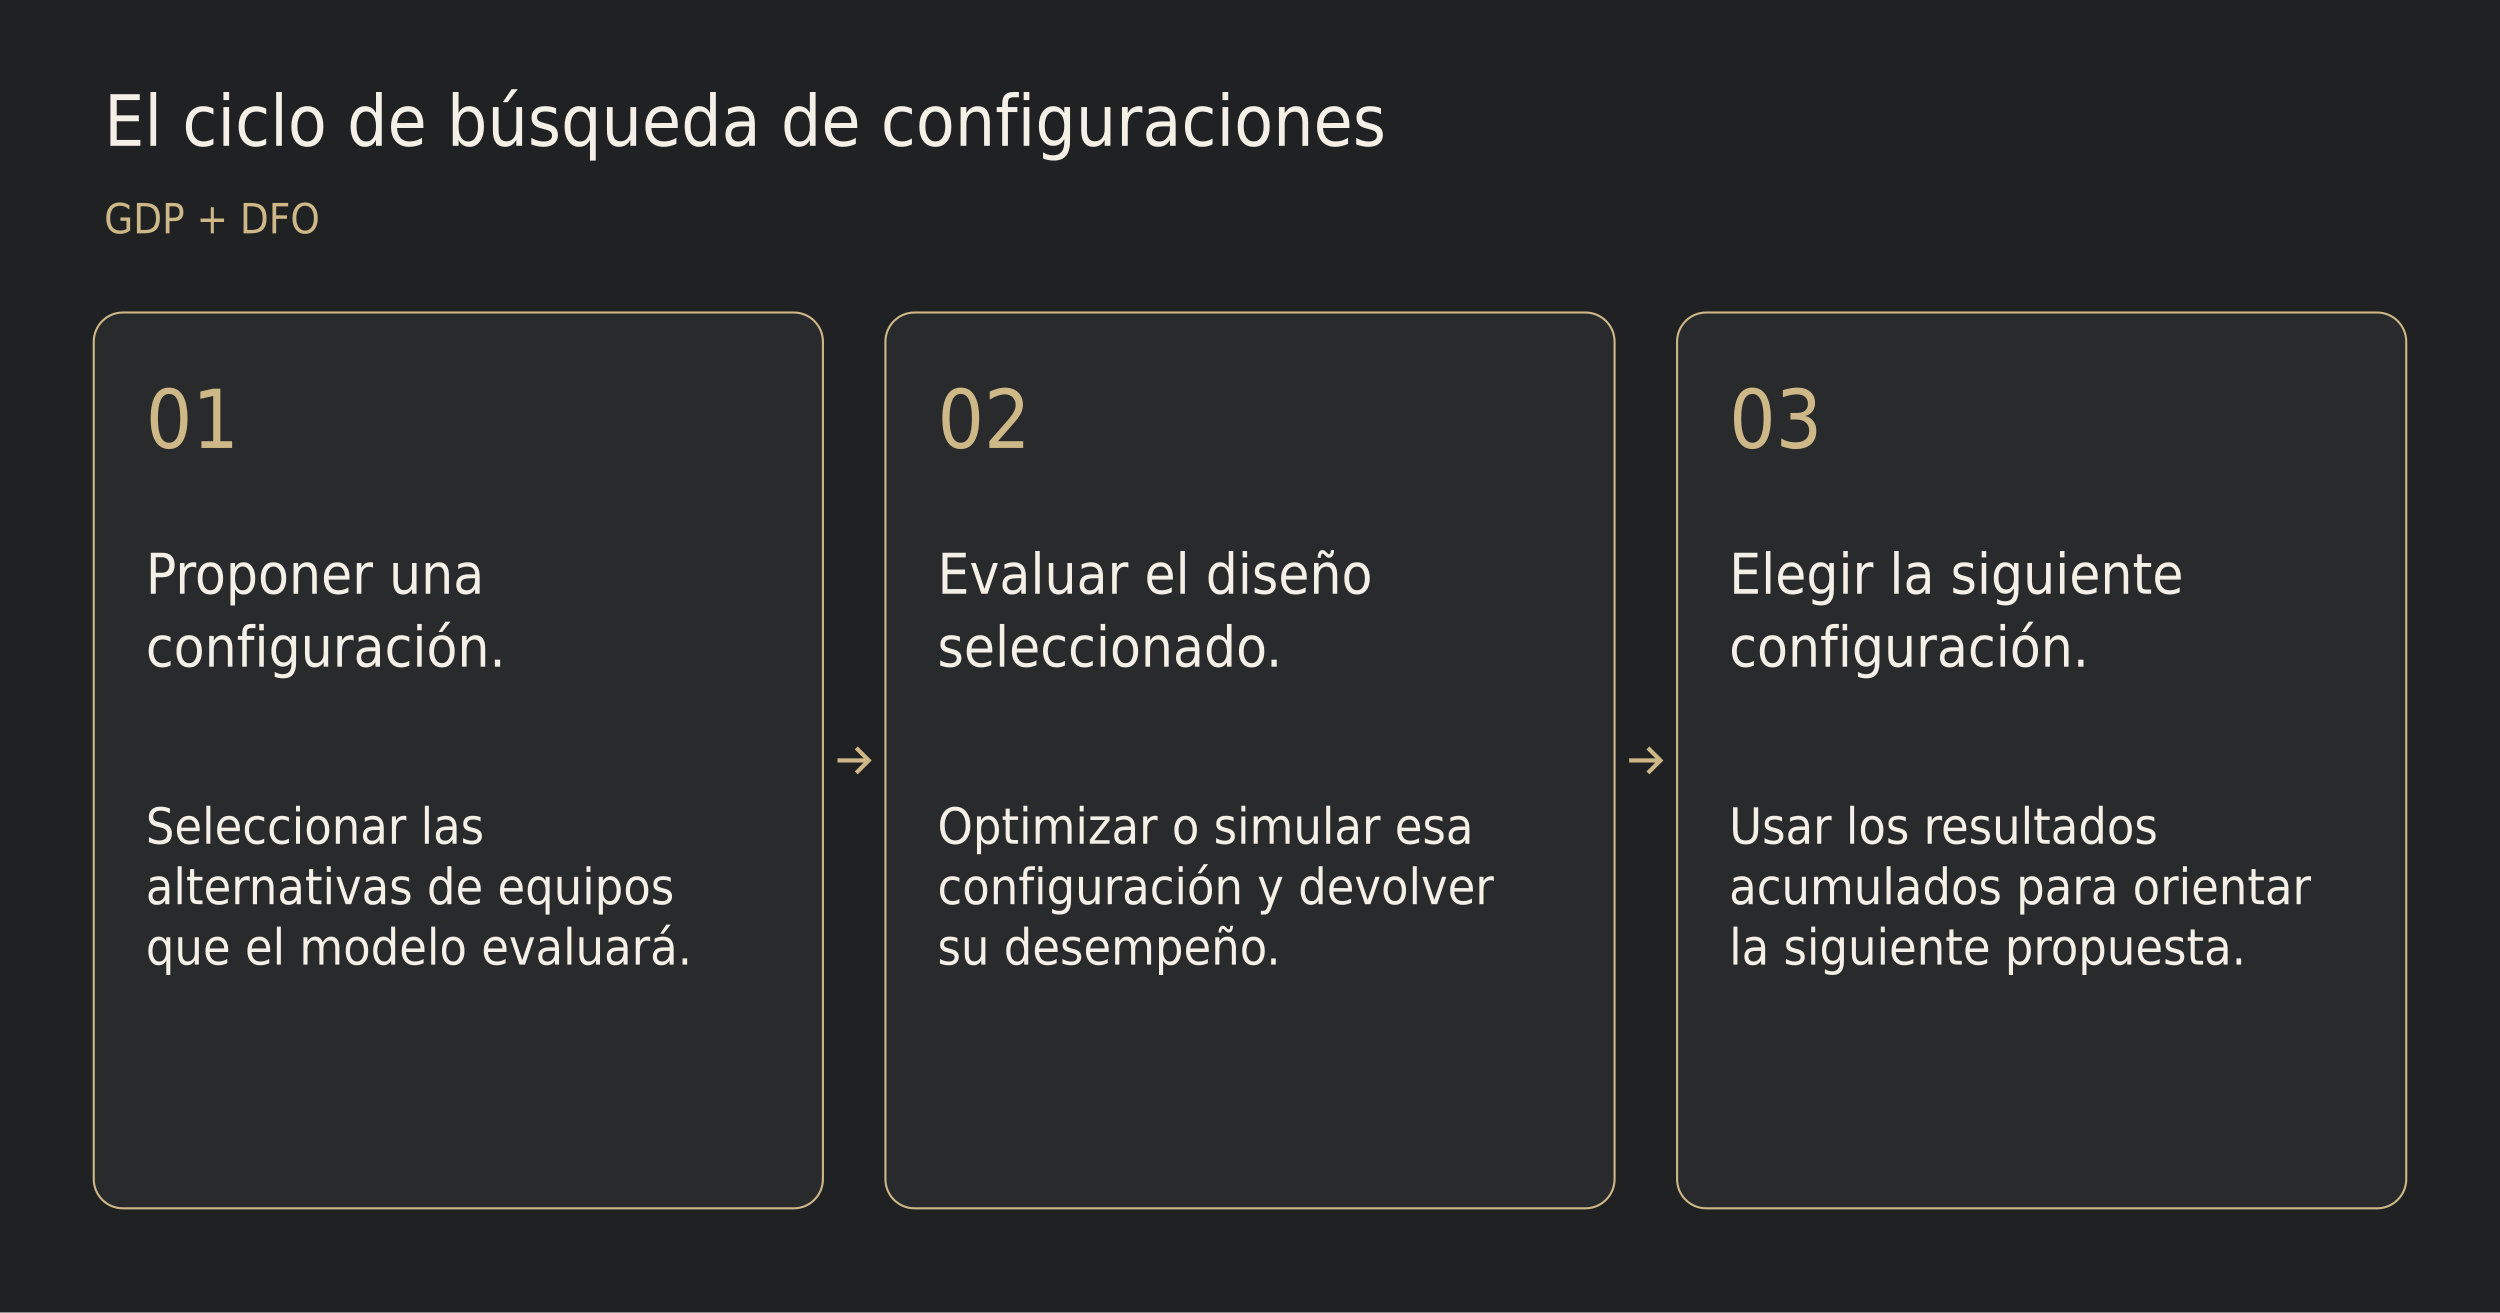
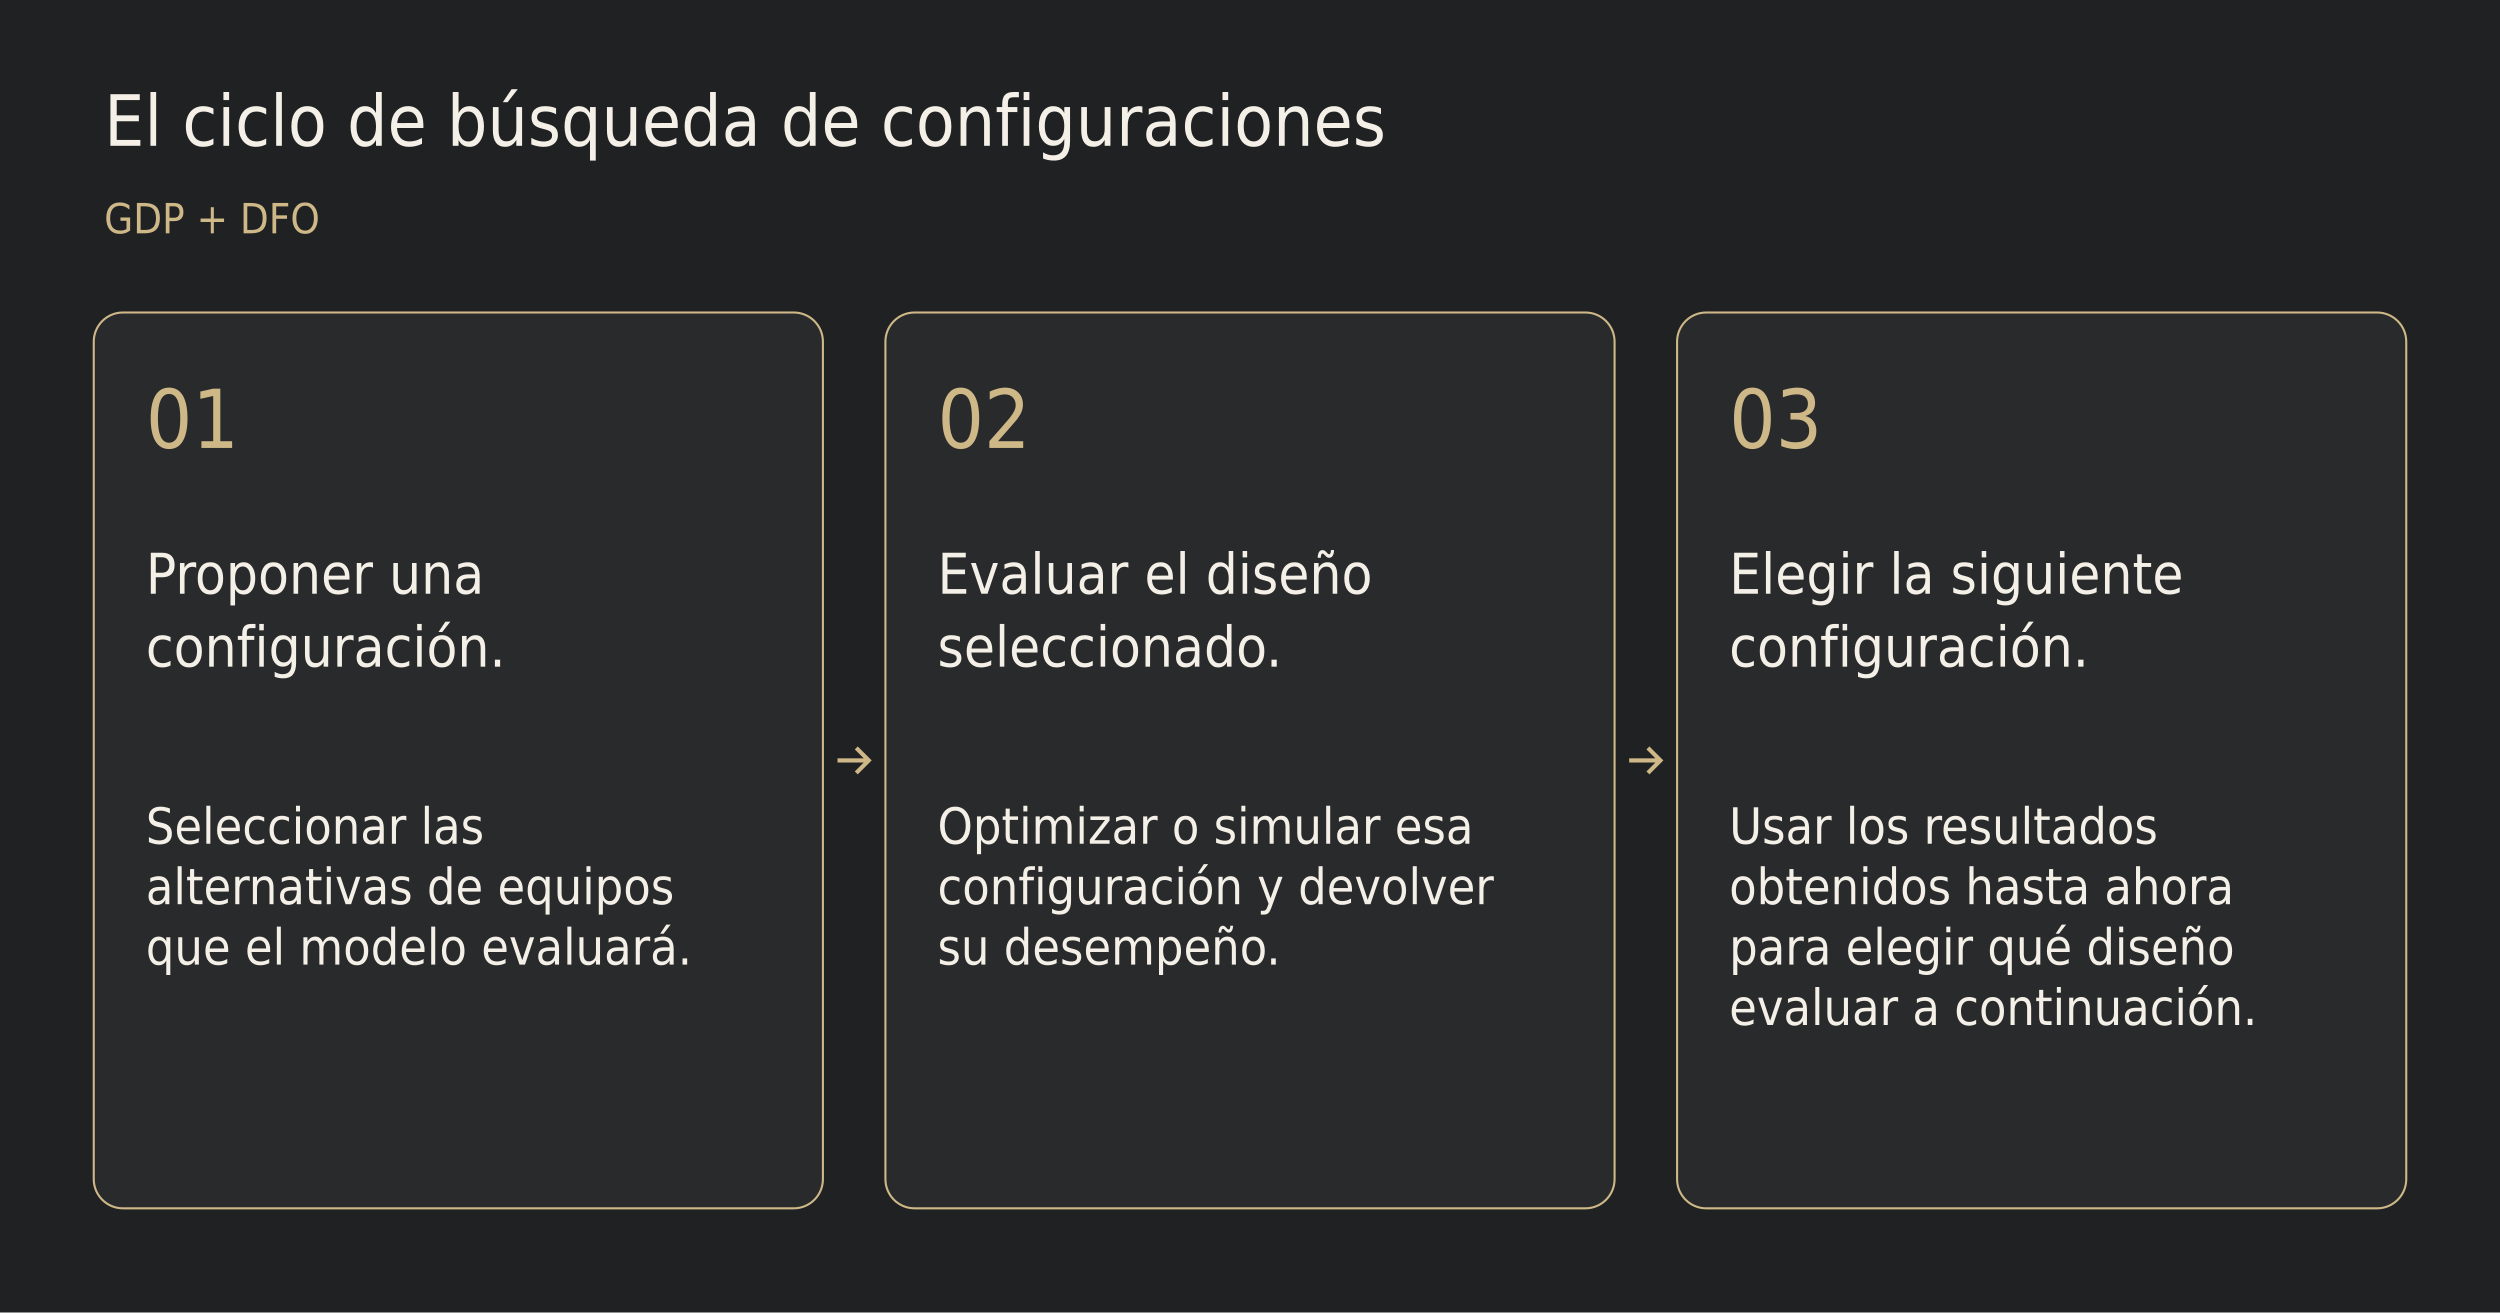
<svg xmlns="http://www.w3.org/2000/svg" width="1200" height="630" viewBox="0 0 1200 630">
  <rect width="1200" height="630" fill="#202122" />
  <text x="50" y="70" font-family="DejaVu Sans Condensed" font-size="34" fill="#f4f0e8">El ciclo de búsqueda de configuraciones</text>
  <text x="50" y="112" font-family="DejaVu Sans Condensed" font-size="20" fill="#ceb888">GDP + DFO</text>
  <g class="step">
    <rect x="45" y="150" width="350" height="430" rx="14" fill="#292a2b" stroke="#ceb888" />
    <text x="70" y="215" font-family="DejaVu Sans Condensed" font-size="39" fill="#ceb888">01</text>
    <text x="70" y="285" font-family="DejaVu Sans Condensed" font-size="27" fill="#f4f0e8">Proponer una</text>
    <text x="70" y="320" font-family="DejaVu Sans Condensed" font-size="27" fill="#f4f0e8">configuración.</text>
    <text x="70" y="405" font-family="DejaVu Sans Condensed" font-size="24" fill="#f4f0e8">Seleccionar las</text>
    <text x="70" y="434" font-family="DejaVu Sans Condensed" font-size="24" fill="#f4f0e8">alternativas de equipos</text>
    <text x="70" y="463" font-family="DejaVu Sans Condensed" font-size="24" fill="#f4f0e8">que el modelo evaluará.</text>
  </g>
  <path d="M402 365 h15 m-6 -6 6 6 -6 6" fill="none" stroke="#ceb888" stroke-width="2" />
  <g class="step">
    <rect x="425" y="150" width="350" height="430" rx="14" fill="#292a2b" stroke="#ceb888" />
    <text x="450" y="215" font-family="DejaVu Sans Condensed" font-size="39" fill="#ceb888">02</text>
    <text x="450" y="285" font-family="DejaVu Sans Condensed" font-size="27" fill="#f4f0e8">Evaluar el diseño</text>
    <text x="450" y="320" font-family="DejaVu Sans Condensed" font-size="27" fill="#f4f0e8">seleccionado.</text>
    <text x="450" y="405" font-family="DejaVu Sans Condensed" font-size="24" fill="#f4f0e8">Optimizar o simular esa</text>
    <text x="450" y="434" font-family="DejaVu Sans Condensed" font-size="24" fill="#f4f0e8">configuración y devolver</text>
    <text x="450" y="463" font-family="DejaVu Sans Condensed" font-size="24" fill="#f4f0e8">su desempeño.</text>
  </g>
  <path d="M782 365 h15 m-6 -6 6 6 -6 6" fill="none" stroke="#ceb888" stroke-width="2" />
  <g class="step">
    <rect x="805" y="150" width="350" height="430" rx="14" fill="#292a2b" stroke="#ceb888" />
    <text x="830" y="215" font-family="DejaVu Sans Condensed" font-size="39" fill="#ceb888">03</text>
    <text x="830" y="285" font-family="DejaVu Sans Condensed" font-size="27" fill="#f4f0e8">Elegir la siguiente</text>
    <text x="830" y="320" font-family="DejaVu Sans Condensed" font-size="27" fill="#f4f0e8">configuración.</text>
    <text x="830" y="405" font-family="DejaVu Sans Condensed" font-size="24" fill="#f4f0e8">Usar los resultados</text>
-     <text x="830" y="434" font-family="DejaVu Sans Condensed" font-size="24" fill="#f4f0e8">acumulados para orientar</text>
-     <text x="830" y="463" font-family="DejaVu Sans Condensed" font-size="24" fill="#f4f0e8">la siguiente propuesta.</text>
+     <text x="830" y="434" font-family="DejaVu Sans Condensed" font-size="24" fill="#f4f0e8">obtenidos hasta ahora</text>
+     <text x="830" y="463" font-family="DejaVu Sans Condensed" font-size="24" fill="#f4f0e8">para elegir qué diseño</text>
+     <text x="830" y="492" font-family="DejaVu Sans Condensed" font-size="24" fill="#f4f0e8">evaluar a continuación.</text>
  </g>
</svg>
